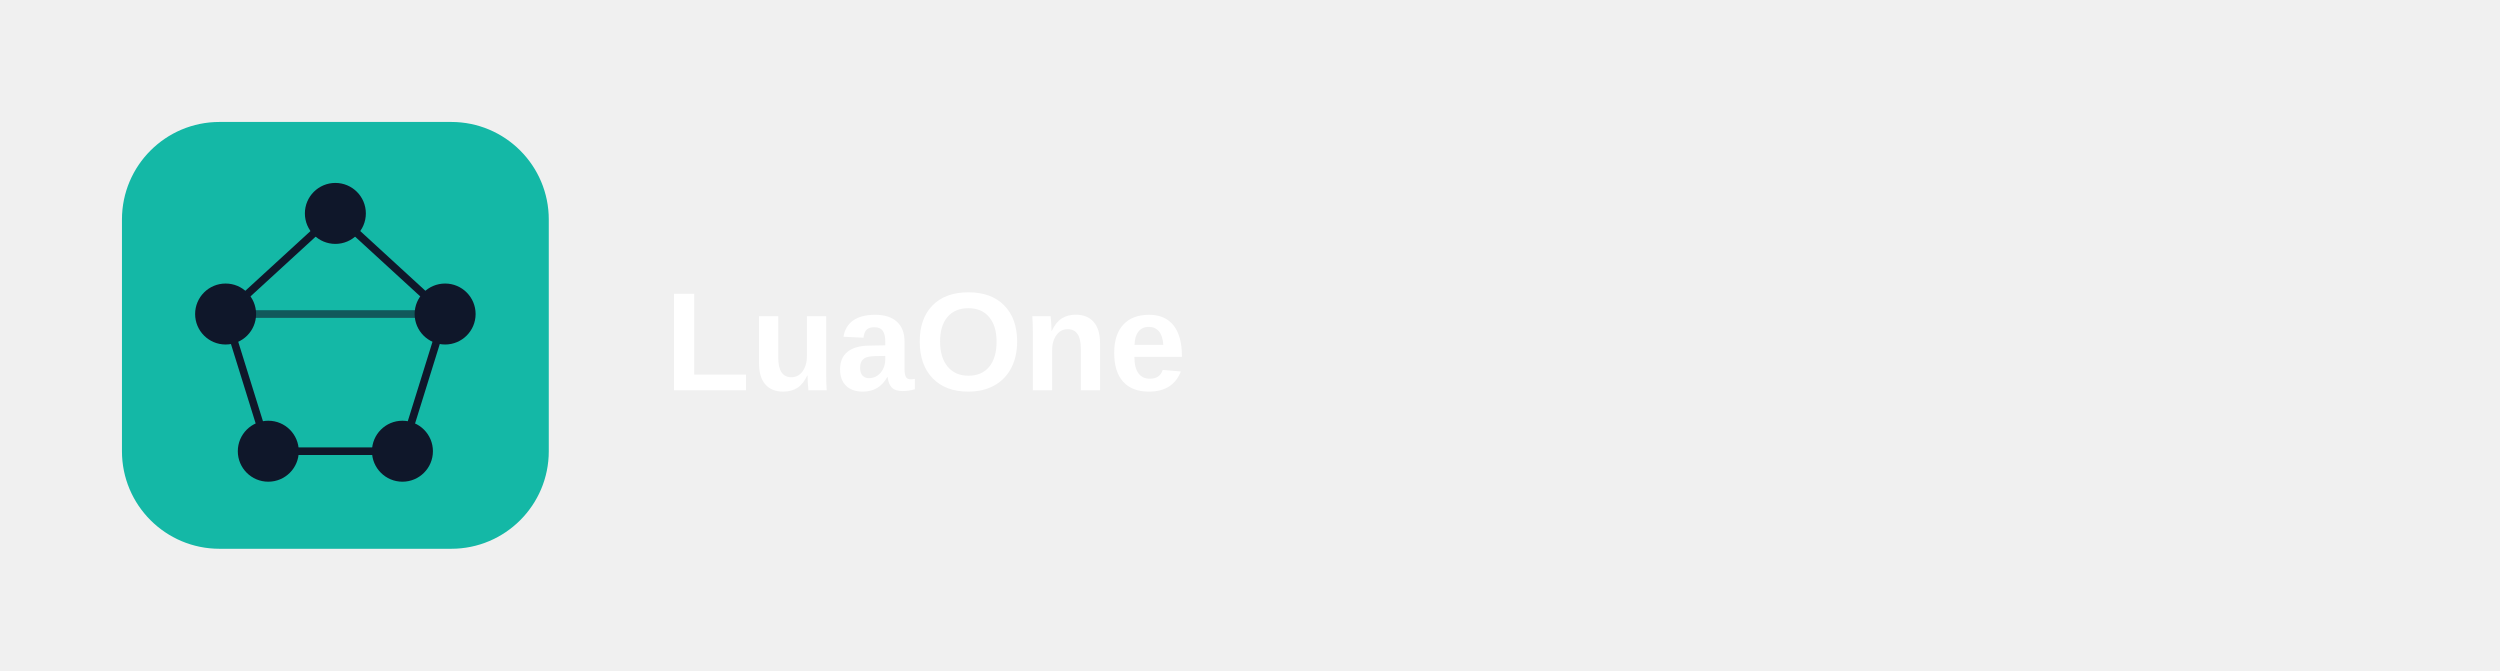
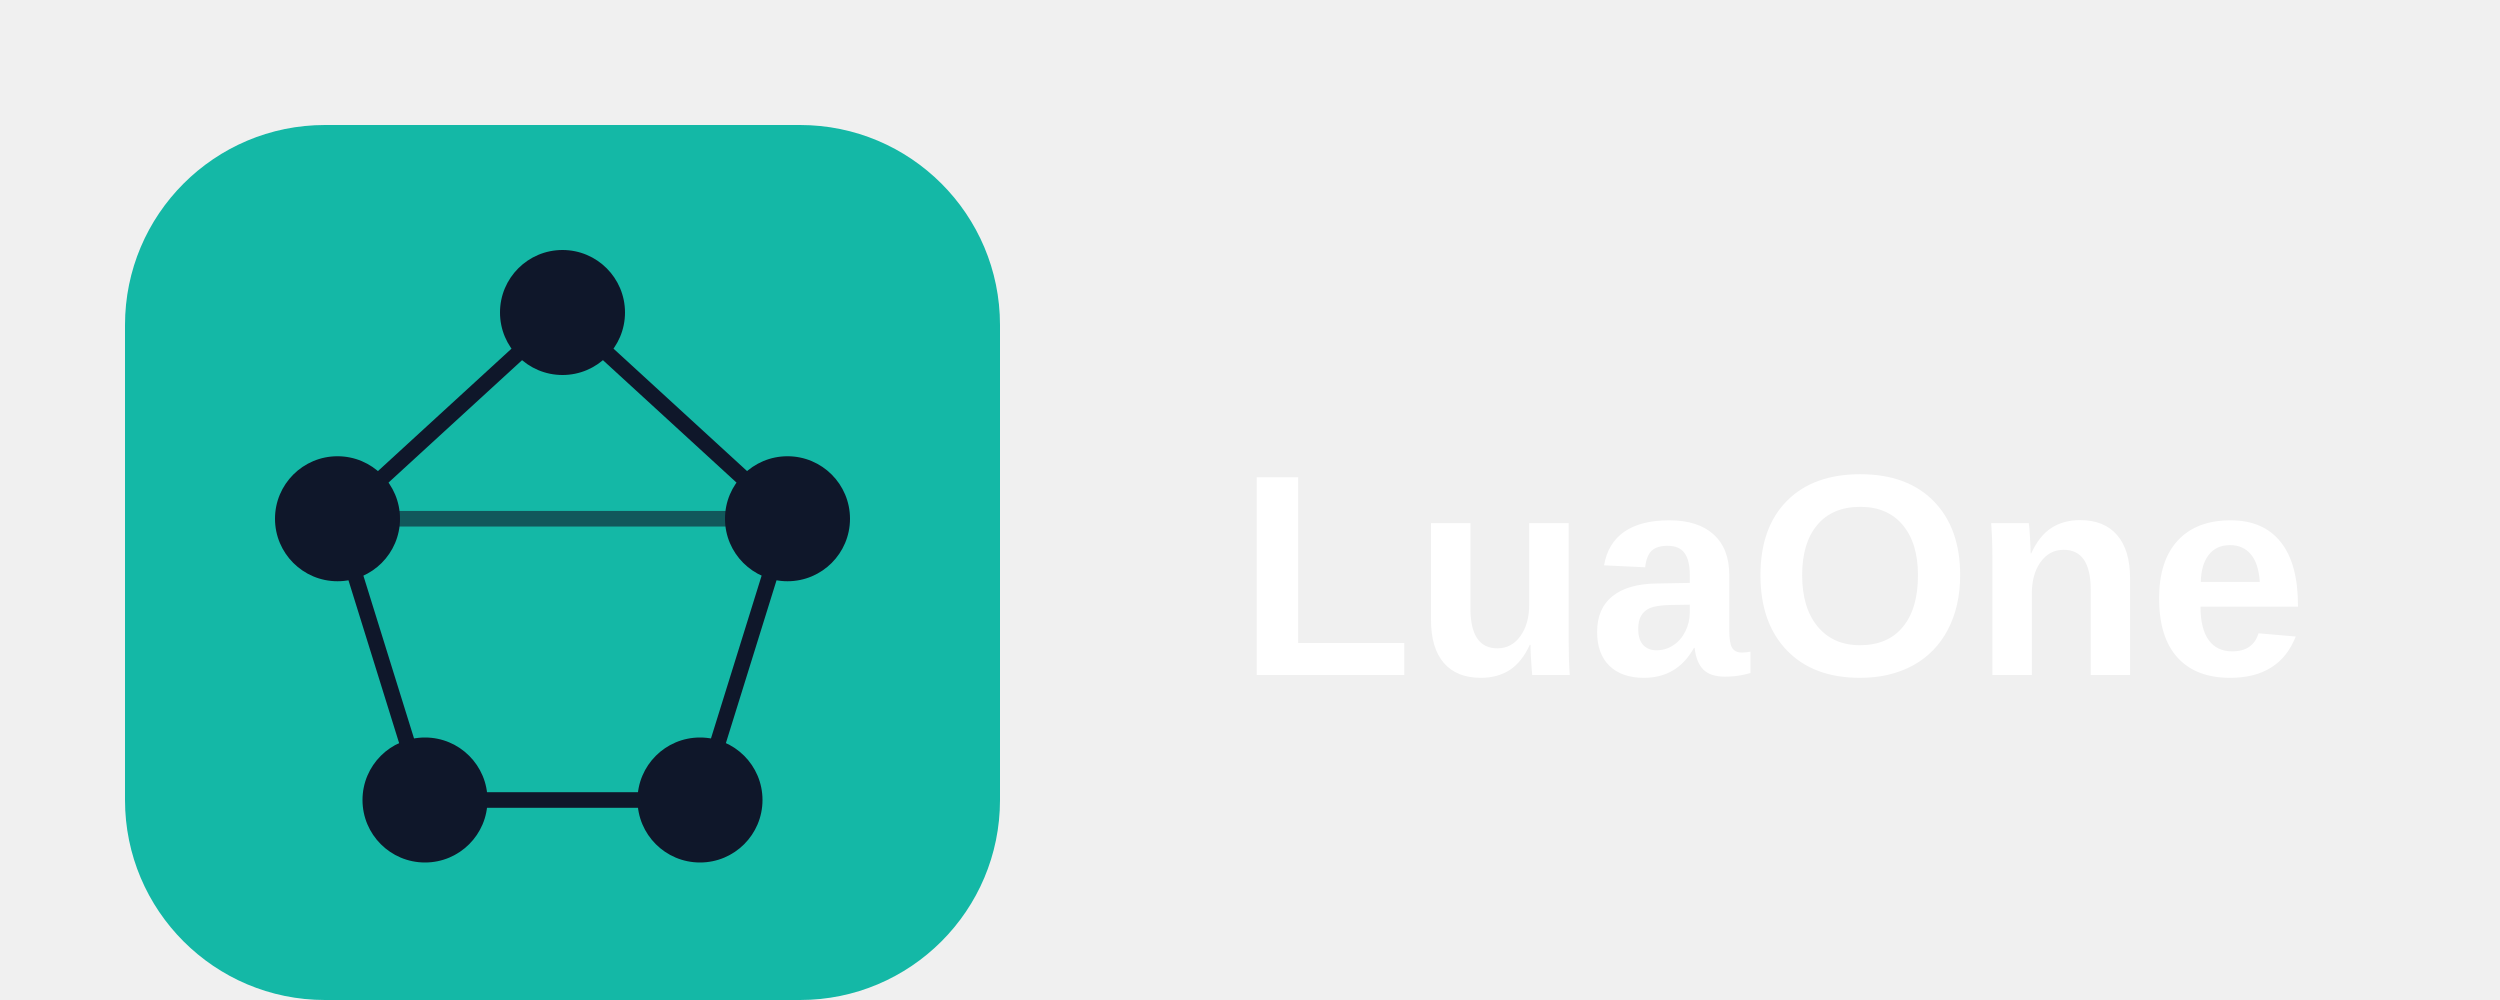
- <svg xmlns="http://www.w3.org/2000/svg" width="820" height="220" viewBox="0 0 820 220">
+ <svg xmlns="http://www.w3.org/2000/svg" width="400" height="160" viewBox="20 20 400 160">
  <rect x="40" y="40" width="140" height="140" rx="32" fill="#14B8A6" />
  <line x1="110" y1="70" x2="74" y2="103" stroke="#0F172A" stroke-width="2.5" stroke-linecap="round" />
  <line x1="110" y1="70" x2="146" y2="103" stroke="#0F172A" stroke-width="2.5" stroke-linecap="round" />
  <line x1="74" y1="103" x2="88" y2="148" stroke="#0F172A" stroke-width="2.5" stroke-linecap="round" />
  <line x1="146" y1="103" x2="132" y2="148" stroke="#0F172A" stroke-width="2.5" stroke-linecap="round" />
  <line x1="88" y1="148" x2="132" y2="148" stroke="#0F172A" stroke-width="2.5" stroke-linecap="round" />
  <line x1="74" y1="103" x2="146" y2="103" stroke="#0F172A" stroke-width="2.5" stroke-linecap="round" opacity="0.6" />
  <circle cx="110" cy="70" r="10" fill="#0F172A" />
  <circle cx="74" cy="103" r="10" fill="#0F172A" />
  <circle cx="146" cy="103" r="10" fill="#0F172A" />
  <circle cx="88" cy="148" r="10" fill="#0F172A" />
  <circle cx="132" cy="148" r="10" fill="#0F172A" />
  <text x="218" y="128" font-family="Arial, Helvetica, sans-serif" font-size="46" font-weight="600" fill="#FFFFFF">LuaOne</text>
</svg>
